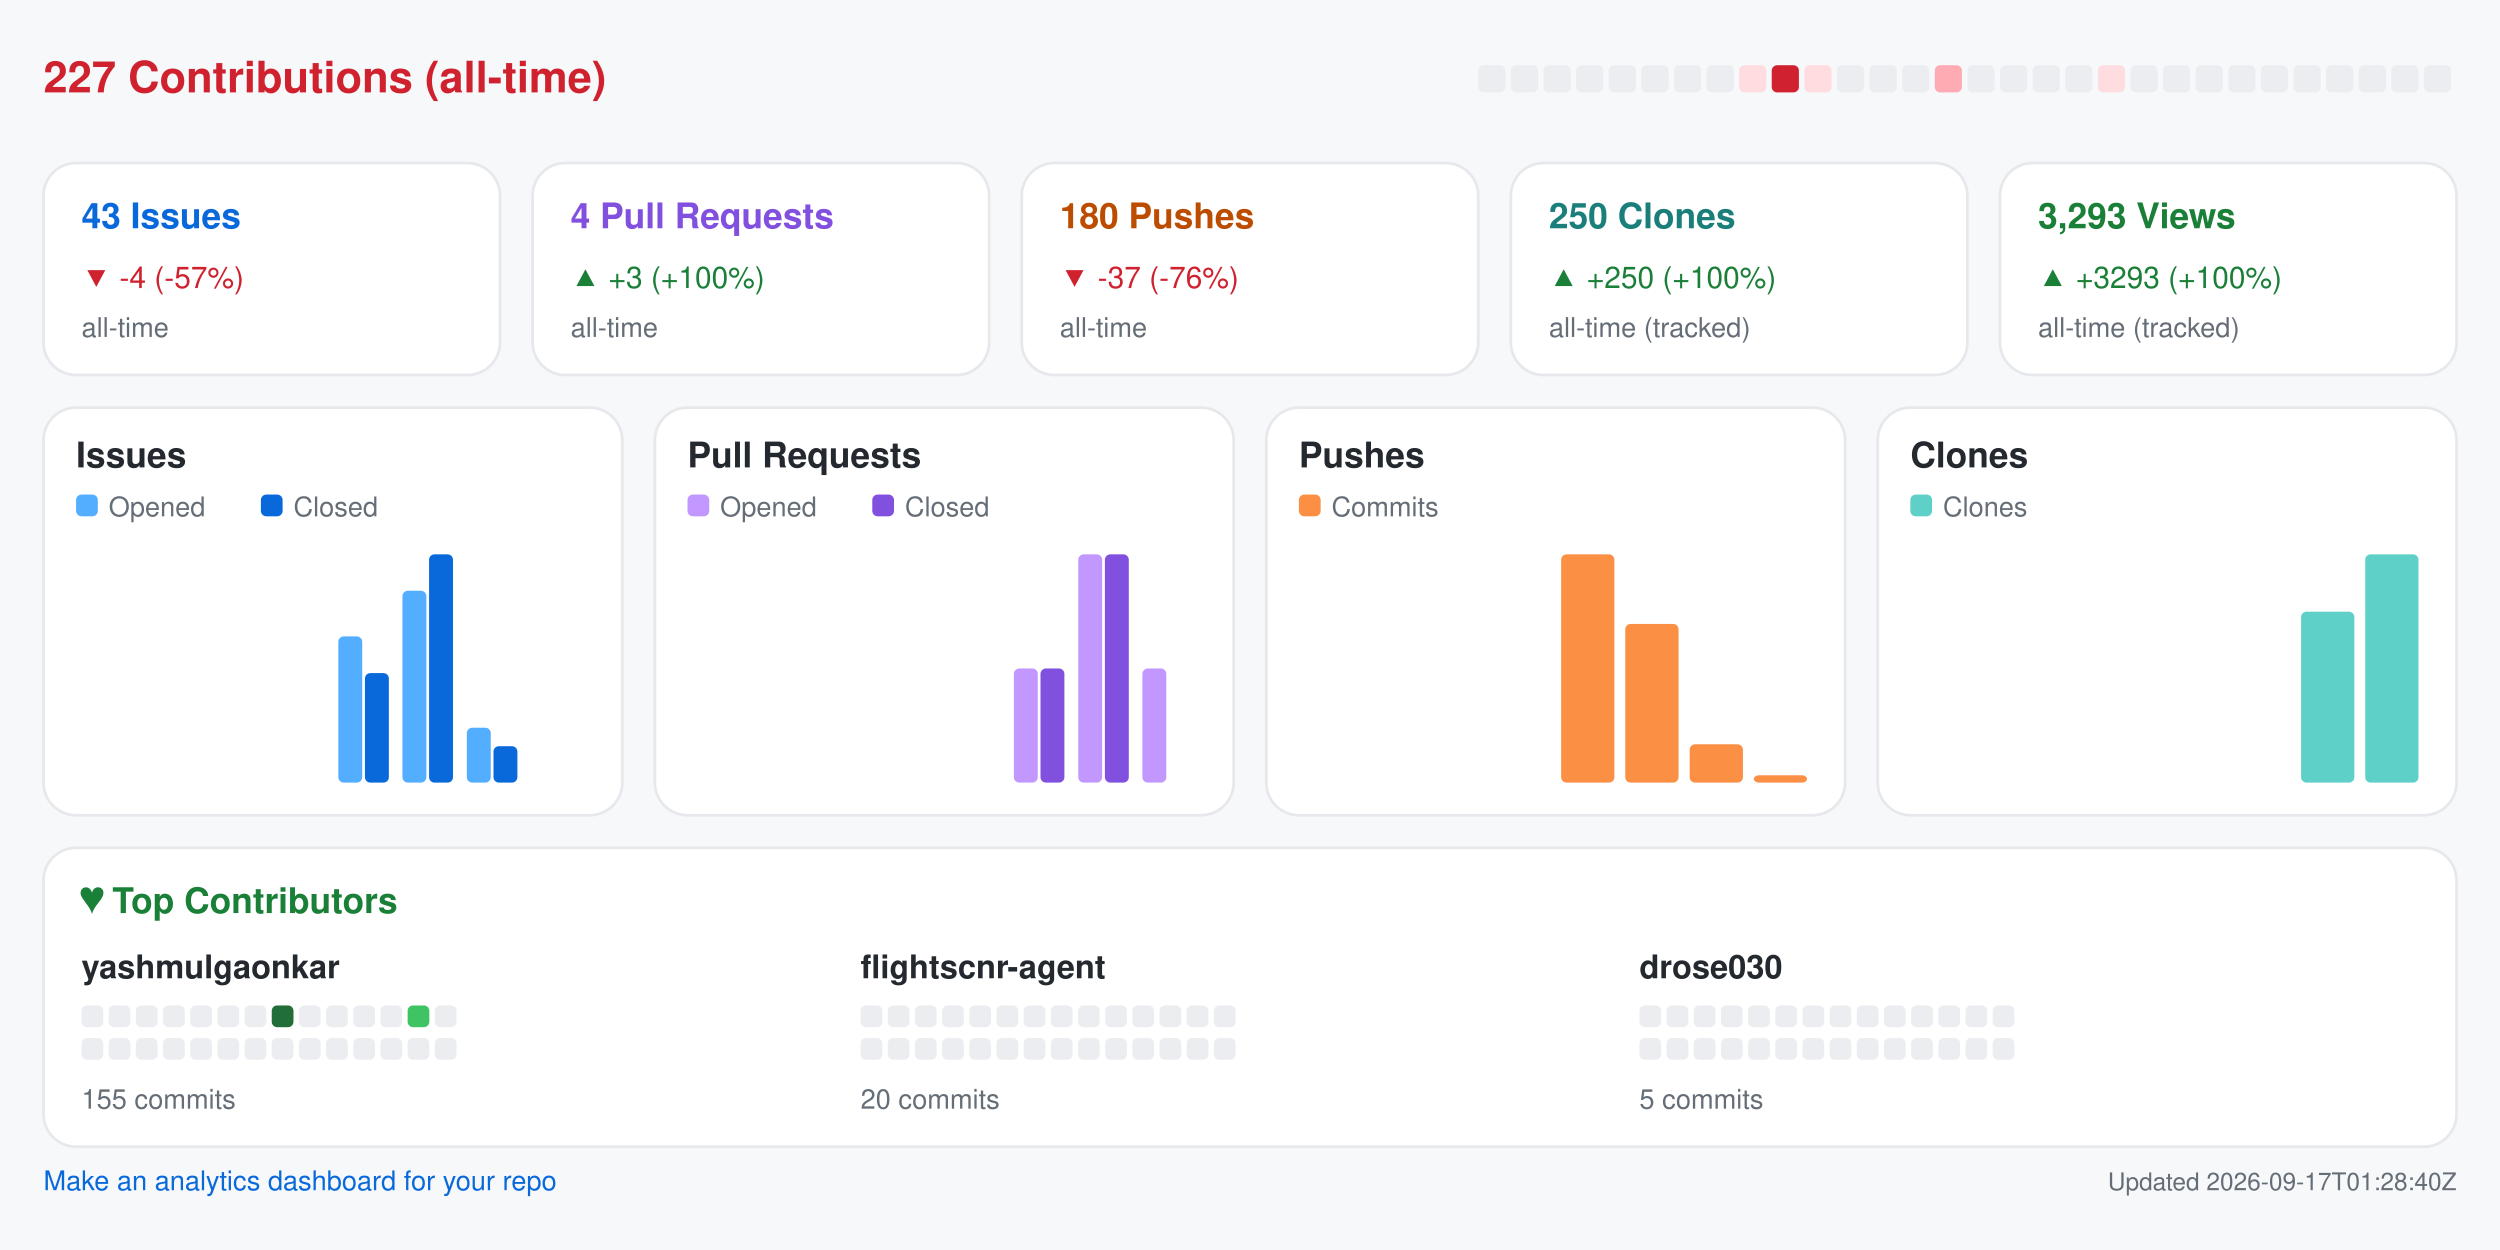
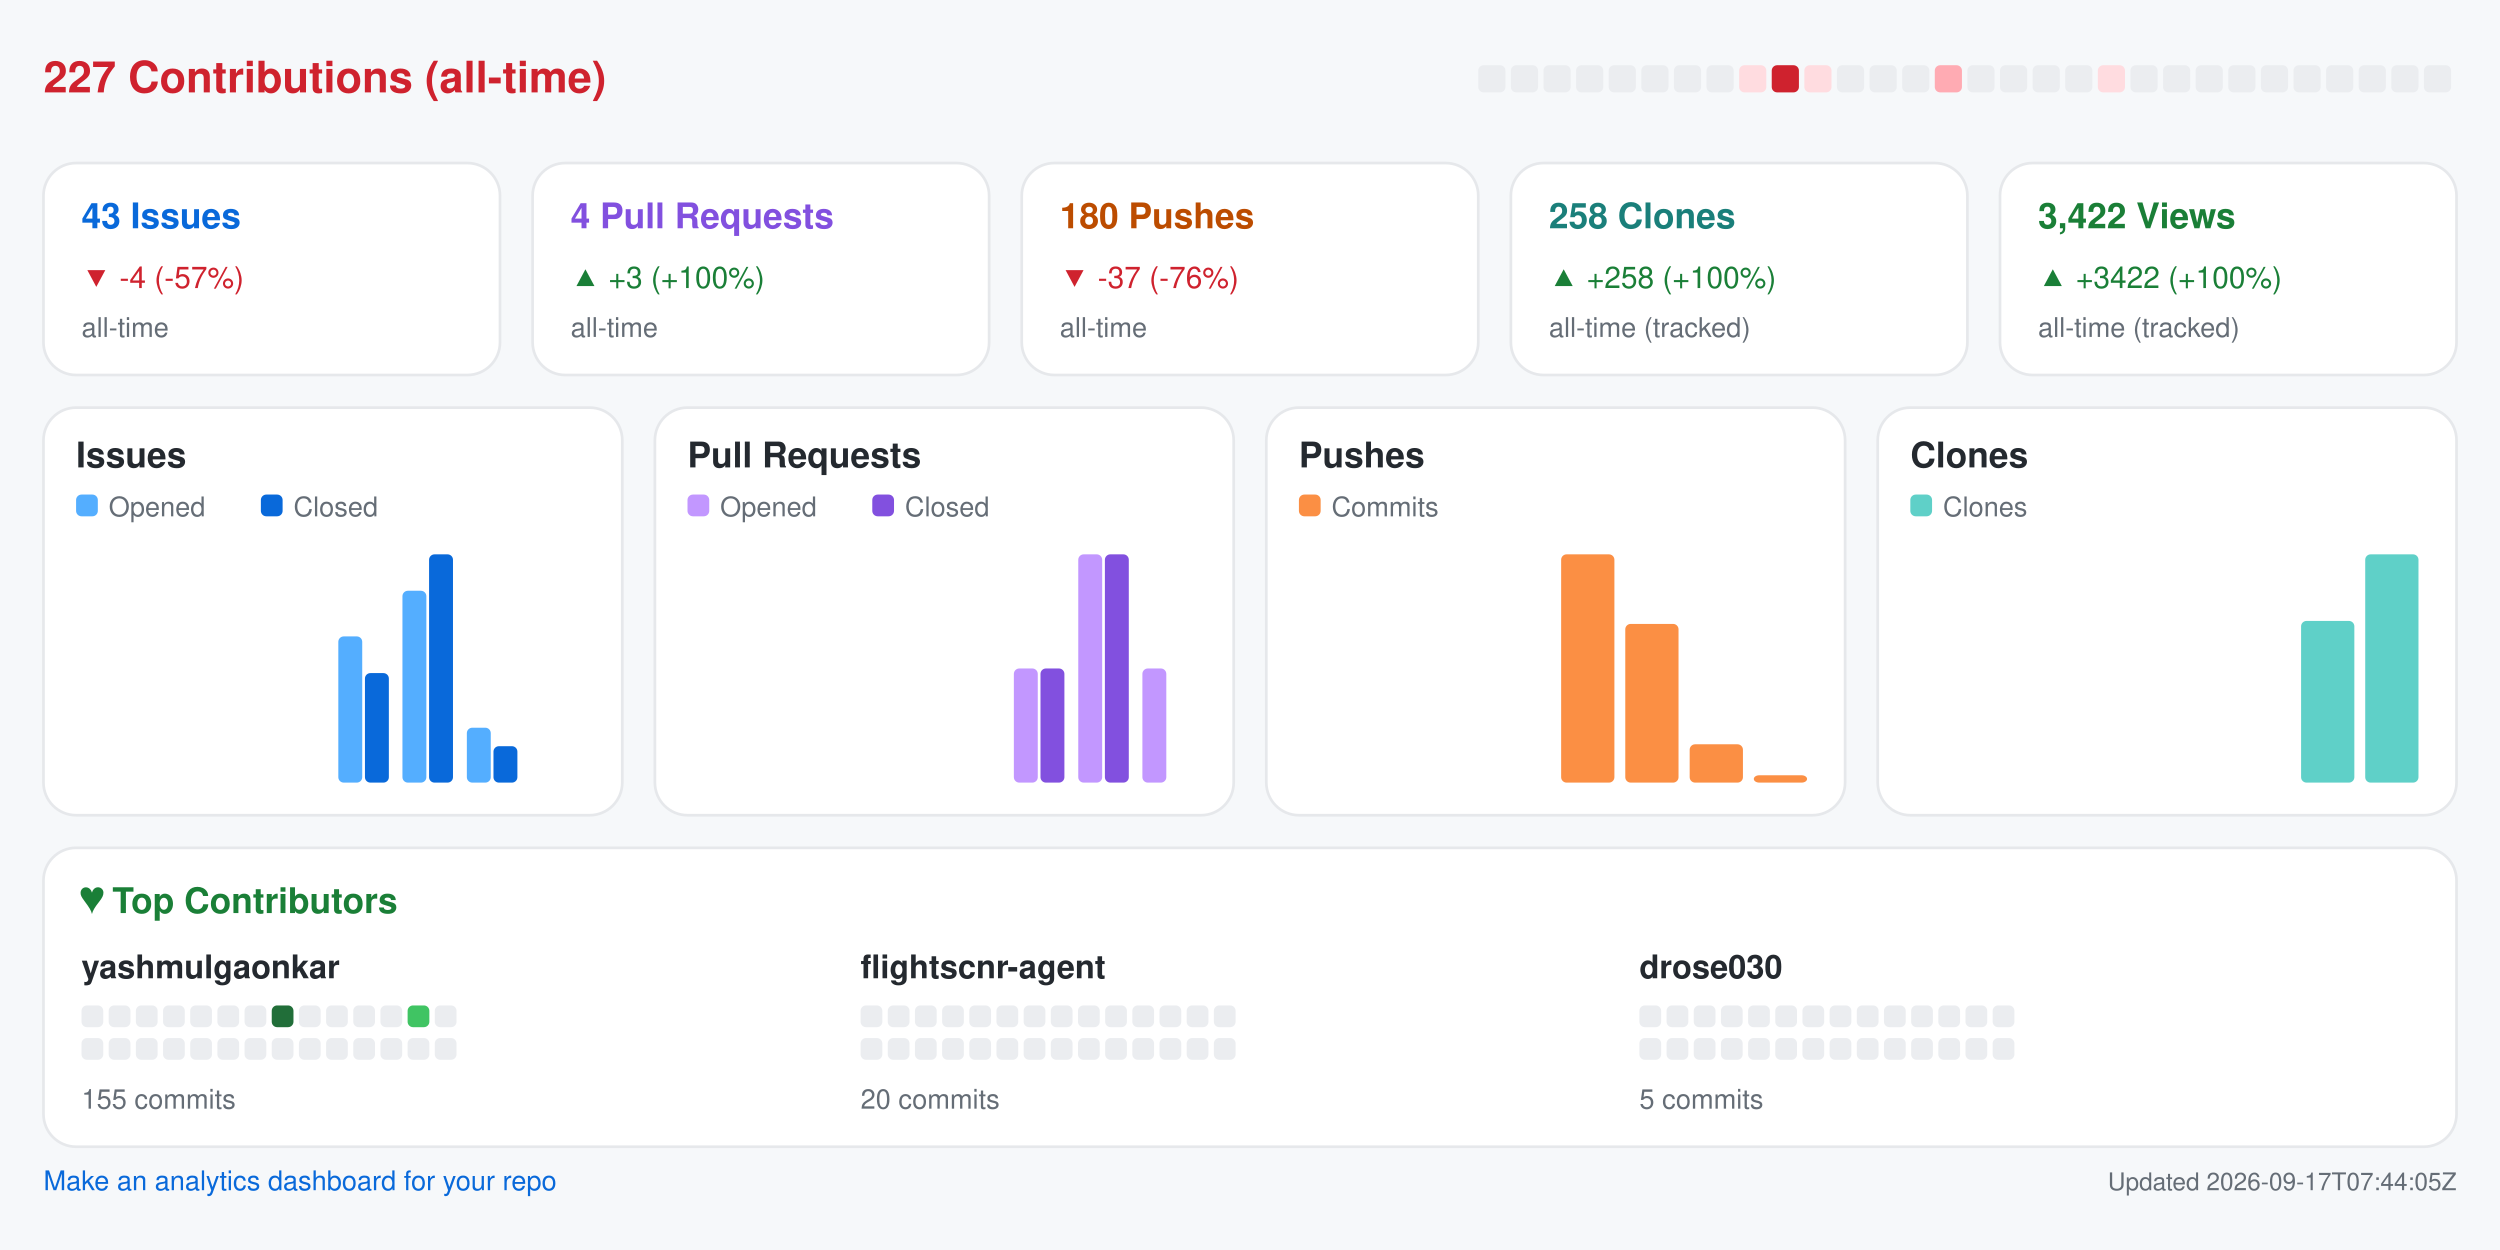
<svg xmlns="http://www.w3.org/2000/svg" width="920" height="460" viewBox="0 0 920 460" role="img" aria-label="Repository analytics for yashmulgaonkar/FlightScnr">
  <rect x="0.0" y="0.0" width="920.0" height="460.0" rx="0" fill="#f6f8fa" />
  <text x="16.0" y="34.0" fill="#cf222e" font-size="16" font-family="-apple-system,BlinkMacSystemFont,Segoe UI,Helvetica,Arial,sans-serif" font-weight="600" text-anchor="start">227 Contributions (all-time)</text>
  <rect x="544.0" y="24.0" width="10.0" height="10.0" rx="2" fill="#ebedf0" />
  <rect x="556.0" y="24.0" width="10.0" height="10.0" rx="2" fill="#ebedf0" />
  <rect x="568.0" y="24.0" width="10.0" height="10.0" rx="2" fill="#ebedf0" />
  <rect x="580.0" y="24.0" width="10.0" height="10.0" rx="2" fill="#ebedf0" />
  <rect x="592.0" y="24.0" width="10.0" height="10.0" rx="2" fill="#ebedf0" />
  <rect x="604.0" y="24.0" width="10.0" height="10.0" rx="2" fill="#ebedf0" />
  <rect x="616.0" y="24.0" width="10.0" height="10.0" rx="2" fill="#ebedf0" />
  <rect x="628.0" y="24.0" width="10.0" height="10.0" rx="2" fill="#ebedf0" />
  <rect x="640.0" y="24.0" width="10.0" height="10.0" rx="2" fill="#ffdce0" />
  <rect x="652.0" y="24.0" width="10.0" height="10.0" rx="2" fill="#cf222e" />
  <rect x="664.0" y="24.0" width="10.0" height="10.0" rx="2" fill="#ffdce0" />
  <rect x="676.0" y="24.0" width="10.0" height="10.0" rx="2" fill="#ebedf0" />
  <rect x="688.0" y="24.0" width="10.0" height="10.0" rx="2" fill="#ebedf0" />
  <rect x="700.0" y="24.0" width="10.0" height="10.0" rx="2" fill="#ebedf0" />
  <rect x="712.0" y="24.0" width="10.0" height="10.0" rx="2" fill="#ffabb3" />
  <rect x="724.0" y="24.0" width="10.0" height="10.0" rx="2" fill="#ebedf0" />
  <rect x="736.0" y="24.0" width="10.0" height="10.0" rx="2" fill="#ebedf0" />
  <rect x="748.0" y="24.0" width="10.0" height="10.0" rx="2" fill="#ebedf0" />
  <rect x="760.0" y="24.0" width="10.0" height="10.0" rx="2" fill="#ebedf0" />
  <rect x="772.0" y="24.0" width="10.0" height="10.0" rx="2" fill="#ffdce0" />
  <rect x="784.0" y="24.0" width="10.0" height="10.0" rx="2" fill="#ebedf0" />
  <rect x="796.0" y="24.0" width="10.0" height="10.0" rx="2" fill="#ebedf0" />
  <rect x="808.0" y="24.0" width="10.0" height="10.0" rx="2" fill="#ebedf0" />
  <rect x="820.0" y="24.0" width="10.0" height="10.0" rx="2" fill="#ebedf0" />
  <rect x="832.0" y="24.0" width="10.0" height="10.0" rx="2" fill="#ebedf0" />
  <rect x="844.0" y="24.0" width="10.0" height="10.0" rx="2" fill="#ebedf0" />
  <rect x="856.0" y="24.0" width="10.0" height="10.0" rx="2" fill="#ebedf0" />
  <rect x="868.0" y="24.0" width="10.0" height="10.0" rx="2" fill="#ebedf0" />
  <rect x="880.0" y="24.0" width="10.0" height="10.0" rx="2" fill="#ebedf0" />
  <rect x="892.0" y="24.0" width="10.0" height="10.0" rx="2" fill="#ebedf0" />
  <rect x="16.0" y="60.0" width="168.0" height="78.0" rx="12" fill="#ffffff" stroke="#e6e8eb" />
  <text x="30.0" y="84.0" fill="#0969da" font-size="13" font-family="-apple-system,BlinkMacSystemFont,Segoe UI,Helvetica,Arial,sans-serif" font-weight="600" text-anchor="start">43 Issues</text>
  <text x="30.0" y="106.0" fill="#cf222e" font-size="11" font-family="-apple-system,BlinkMacSystemFont,Segoe UI,Helvetica,Arial,sans-serif" font-weight="400" text-anchor="start">▼ -4 (-57%)</text>
  <text x="30.0" y="124.0" fill="#656d76" font-size="10" font-family="-apple-system,BlinkMacSystemFont,Segoe UI,Helvetica,Arial,sans-serif" font-weight="400" text-anchor="start">all-time</text>
  <rect x="196.0" y="60.0" width="168.0" height="78.0" rx="12" fill="#ffffff" stroke="#e6e8eb" />
  <text x="210.0" y="84.0" fill="#8250df" font-size="13" font-family="-apple-system,BlinkMacSystemFont,Segoe UI,Helvetica,Arial,sans-serif" font-weight="600" text-anchor="start">4 Pull Requests</text>
  <text x="210.0" y="106.0" fill="#1a7f37" font-size="11" font-family="-apple-system,BlinkMacSystemFont,Segoe UI,Helvetica,Arial,sans-serif" font-weight="400" text-anchor="start">▲ +3 (+100%)</text>
  <text x="210.0" y="124.0" fill="#656d76" font-size="10" font-family="-apple-system,BlinkMacSystemFont,Segoe UI,Helvetica,Arial,sans-serif" font-weight="400" text-anchor="start">all-time</text>
  <rect x="376.0" y="60.0" width="168.0" height="78.0" rx="12" fill="#ffffff" stroke="#e6e8eb" />
  <text x="390.0" y="84.0" fill="#bc4c00" font-size="13" font-family="-apple-system,BlinkMacSystemFont,Segoe UI,Helvetica,Arial,sans-serif" font-weight="600" text-anchor="start">180 Pushes</text>
  <text x="390.0" y="106.0" fill="#cf222e" font-size="11" font-family="-apple-system,BlinkMacSystemFont,Segoe UI,Helvetica,Arial,sans-serif" font-weight="400" text-anchor="start">▼ -37 (-76%)</text>
  <text x="390.0" y="124.0" fill="#656d76" font-size="10" font-family="-apple-system,BlinkMacSystemFont,Segoe UI,Helvetica,Arial,sans-serif" font-weight="400" text-anchor="start">all-time</text>
  <rect x="556.0" y="60.0" width="168.0" height="78.0" rx="12" fill="#ffffff" stroke="#e6e8eb" />
-   <text x="570.0" y="84.0" fill="#1a7f7a" font-size="13" font-family="-apple-system,BlinkMacSystemFont,Segoe UI,Helvetica,Arial,sans-serif" font-weight="600" text-anchor="start">250 Clones</text>
-   <text x="570.0" y="106.0" fill="#1a7f37" font-size="11" font-family="-apple-system,BlinkMacSystemFont,Segoe UI,Helvetica,Arial,sans-serif" font-weight="400" text-anchor="start">▲ +250 (+100%)</text>
+   <text x="570.0" y="84.0" fill="#1a7f7a" font-size="13" font-family="-apple-system,BlinkMacSystemFont,Segoe UI,Helvetica,Arial,sans-serif" font-weight="600" text-anchor="start">258 Clones</text>
+   <text x="570.0" y="106.0" fill="#1a7f37" font-size="11" font-family="-apple-system,BlinkMacSystemFont,Segoe UI,Helvetica,Arial,sans-serif" font-weight="400" text-anchor="start">▲ +258 (+100%)</text>
  <text x="570.0" y="124.0" fill="#656d76" font-size="10" font-family="-apple-system,BlinkMacSystemFont,Segoe UI,Helvetica,Arial,sans-serif" font-weight="400" text-anchor="start">all-time (tracked)</text>
  <rect x="736.0" y="60.0" width="168.0" height="78.0" rx="12" fill="#ffffff" stroke="#e6e8eb" />
-   <text x="750.0" y="84.0" fill="#1a7f37" font-size="13" font-family="-apple-system,BlinkMacSystemFont,Segoe UI,Helvetica,Arial,sans-serif" font-weight="600" text-anchor="start">3,293 Views</text>
-   <text x="750.0" y="106.0" fill="#1a7f37" font-size="11" font-family="-apple-system,BlinkMacSystemFont,Segoe UI,Helvetica,Arial,sans-serif" font-weight="400" text-anchor="start">▲ +3293 (+100%)</text>
+   <text x="750.0" y="84.0" fill="#1a7f37" font-size="13" font-family="-apple-system,BlinkMacSystemFont,Segoe UI,Helvetica,Arial,sans-serif" font-weight="600" text-anchor="start">3,422 Views</text>
+   <text x="750.0" y="106.0" fill="#1a7f37" font-size="11" font-family="-apple-system,BlinkMacSystemFont,Segoe UI,Helvetica,Arial,sans-serif" font-weight="400" text-anchor="start">▲ +3422 (+100%)</text>
  <text x="750.0" y="124.0" fill="#656d76" font-size="10" font-family="-apple-system,BlinkMacSystemFont,Segoe UI,Helvetica,Arial,sans-serif" font-weight="400" text-anchor="start">all-time (tracked)</text>
  <rect x="16.0" y="150.0" width="213.0" height="150.0" rx="12" fill="#ffffff" stroke="#e6e8eb" />
  <text x="28.0" y="172.0" fill="#24292f" font-size="13" font-family="-apple-system,BlinkMacSystemFont,Segoe UI,Helvetica,Arial,sans-serif" font-weight="600" text-anchor="start">Issues</text>
  <rect x="28.0" y="182.0" width="8.0" height="8.0" rx="2" fill="#54aeff" />
  <text x="40.0" y="190.0" fill="#656d76" font-size="10" font-family="-apple-system,BlinkMacSystemFont,Segoe UI,Helvetica,Arial,sans-serif" font-weight="400" text-anchor="start">Opened</text>
  <rect x="96.0" y="182.0" width="8.0" height="8.0" rx="2" fill="#0969da" />
  <text x="108.0" y="190.0" fill="#656d76" font-size="10" font-family="-apple-system,BlinkMacSystemFont,Segoe UI,Helvetica,Arial,sans-serif" font-weight="400" text-anchor="start">Closed</text>
  <rect x="30.0" y="288.0" width="8.8" height="0.0" rx="2" fill="#54aeff" />
  <rect x="39.8" y="288.0" width="8.8" height="0.0" rx="2" fill="#0969da" />
  <rect x="53.6" y="288.0" width="8.8" height="0.0" rx="2" fill="#54aeff" />
  <rect x="63.4" y="288.0" width="8.8" height="0.0" rx="2" fill="#0969da" />
  <rect x="77.2" y="288.0" width="8.8" height="0.0" rx="2" fill="#54aeff" />
  <rect x="87.1" y="288.0" width="8.8" height="0.0" rx="2" fill="#0969da" />
  <rect x="100.9" y="288.0" width="8.8" height="0.0" rx="2" fill="#54aeff" />
  <rect x="110.7" y="288.0" width="8.8" height="0.0" rx="2" fill="#0969da" />
  <rect x="124.5" y="234.2" width="8.8" height="53.8" rx="2" fill="#54aeff" />
  <rect x="134.3" y="247.7" width="8.8" height="40.3" rx="2" fill="#0969da" />
  <rect x="148.1" y="217.4" width="8.8" height="70.6" rx="2" fill="#54aeff" />
  <rect x="157.9" y="204.0" width="8.8" height="84.0" rx="2" fill="#0969da" />
  <rect x="171.8" y="267.8" width="8.8" height="20.2" rx="2" fill="#54aeff" />
  <rect x="181.6" y="274.6" width="8.8" height="13.4" rx="2" fill="#0969da" />
  <rect x="195.4" y="288.0" width="8.8" height="0.0" rx="2" fill="#54aeff" />
  <rect x="205.2" y="288.0" width="8.8" height="0.0" rx="2" fill="#0969da" />
  <rect x="241.0" y="150.0" width="213.0" height="150.0" rx="12" fill="#ffffff" stroke="#e6e8eb" />
  <text x="253.0" y="172.0" fill="#24292f" font-size="13" font-family="-apple-system,BlinkMacSystemFont,Segoe UI,Helvetica,Arial,sans-serif" font-weight="600" text-anchor="start">Pull Requests</text>
  <rect x="253.0" y="182.0" width="8.0" height="8.0" rx="2" fill="#c297ff" />
  <text x="265.0" y="190.0" fill="#656d76" font-size="10" font-family="-apple-system,BlinkMacSystemFont,Segoe UI,Helvetica,Arial,sans-serif" font-weight="400" text-anchor="start">Opened</text>
  <rect x="321.0" y="182.0" width="8.0" height="8.0" rx="2" fill="#8250df" />
  <text x="333.0" y="190.0" fill="#656d76" font-size="10" font-family="-apple-system,BlinkMacSystemFont,Segoe UI,Helvetica,Arial,sans-serif" font-weight="400" text-anchor="start">Closed</text>
  <rect x="255.0" y="288.0" width="8.8" height="0.0" rx="2" fill="#c297ff" />
  <rect x="264.8" y="288.0" width="8.8" height="0.0" rx="2" fill="#8250df" />
  <rect x="278.6" y="288.0" width="8.8" height="0.0" rx="2" fill="#c297ff" />
  <rect x="288.4" y="288.0" width="8.8" height="0.0" rx="2" fill="#8250df" />
  <rect x="302.2" y="288.0" width="8.8" height="0.0" rx="2" fill="#c297ff" />
  <rect x="312.1" y="288.0" width="8.8" height="0.0" rx="2" fill="#8250df" />
  <rect x="325.9" y="288.0" width="8.8" height="0.0" rx="2" fill="#c297ff" />
  <rect x="335.7" y="288.0" width="8.8" height="0.0" rx="2" fill="#8250df" />
  <rect x="349.5" y="288.0" width="8.8" height="0.0" rx="2" fill="#c297ff" />
  <rect x="359.3" y="288.0" width="8.8" height="0.0" rx="2" fill="#8250df" />
  <rect x="373.1" y="246.0" width="8.8" height="42.0" rx="2" fill="#c297ff" />
  <rect x="382.9" y="246.0" width="8.8" height="42.0" rx="2" fill="#8250df" />
  <rect x="396.8" y="204.0" width="8.8" height="84.0" rx="2" fill="#c297ff" />
  <rect x="406.6" y="204.0" width="8.8" height="84.0" rx="2" fill="#8250df" />
  <rect x="420.4" y="246.0" width="8.8" height="42.0" rx="2" fill="#c297ff" />
  <rect x="430.2" y="288.0" width="8.8" height="0.0" rx="2" fill="#8250df" />
  <rect x="466.0" y="150.0" width="213.0" height="150.0" rx="12" fill="#ffffff" stroke="#e6e8eb" />
  <text x="478.0" y="172.0" fill="#24292f" font-size="13" font-family="-apple-system,BlinkMacSystemFont,Segoe UI,Helvetica,Arial,sans-serif" font-weight="600" text-anchor="start">Pushes</text>
  <rect x="478.0" y="182.0" width="8.0" height="8.0" rx="2" fill="#fb8f44" />
  <text x="490.0" y="190.0" fill="#656d76" font-size="10" font-family="-apple-system,BlinkMacSystemFont,Segoe UI,Helvetica,Arial,sans-serif" font-weight="400" text-anchor="start">Commits</text>
  <rect x="480.0" y="288.0" width="19.6" height="0.0" rx="2" fill="#fb8f44" />
  <rect x="503.6" y="288.0" width="19.6" height="0.0" rx="2" fill="#fb8f44" />
  <rect x="527.2" y="288.0" width="19.6" height="0.0" rx="2" fill="#fb8f44" />
  <rect x="550.9" y="288.0" width="19.6" height="0.0" rx="2" fill="#fb8f44" />
  <rect x="574.5" y="204.0" width="19.6" height="84.0" rx="2" fill="#fb8f44" />
  <rect x="598.1" y="229.6" width="19.6" height="58.4" rx="2" fill="#fb8f44" />
  <rect x="621.8" y="273.9" width="19.6" height="14.1" rx="2" fill="#fb8f44" />
  <rect x="645.4" y="285.3" width="19.6" height="2.7" rx="2" fill="#fb8f44" />
  <rect x="691.0" y="150.0" width="213.0" height="150.0" rx="12" fill="#ffffff" stroke="#e6e8eb" />
  <text x="703.0" y="172.0" fill="#24292f" font-size="13" font-family="-apple-system,BlinkMacSystemFont,Segoe UI,Helvetica,Arial,sans-serif" font-weight="600" text-anchor="start">Clones</text>
  <rect x="703.0" y="182.0" width="8.0" height="8.0" rx="2" fill="#5fd0c8" />
  <text x="715.0" y="190.0" fill="#656d76" font-size="10" font-family="-apple-system,BlinkMacSystemFont,Segoe UI,Helvetica,Arial,sans-serif" font-weight="400" text-anchor="start">Clones</text>
  <rect x="705.0" y="288.0" width="19.6" height="0.0" rx="2" fill="#5fd0c8" />
  <rect x="728.6" y="288.0" width="19.6" height="0.0" rx="2" fill="#5fd0c8" />
  <rect x="752.2" y="288.0" width="19.6" height="0.0" rx="2" fill="#5fd0c8" />
  <rect x="775.9" y="288.0" width="19.6" height="0.0" rx="2" fill="#5fd0c8" />
  <rect x="799.5" y="288.0" width="19.6" height="0.0" rx="2" fill="#5fd0c8" />
  <rect x="823.1" y="288.0" width="19.6" height="0.0" rx="2" fill="#5fd0c8" />
-   <rect x="846.8" y="225.1" width="19.6" height="62.9" rx="2" fill="#5fd0c8" />
+   <rect x="846.8" y="228.5" width="19.6" height="59.5" rx="2" fill="#5fd0c8" />
  <rect x="870.4" y="204.0" width="19.6" height="84.0" rx="2" fill="#5fd0c8" />
  <rect x="16.0" y="312.0" width="888.0" height="110.0" rx="12" fill="#ffffff" stroke="#e6e8eb" />
  <text x="30.0" y="336.0" fill="#1a7f37" font-size="13" font-family="-apple-system,BlinkMacSystemFont,Segoe UI,Helvetica,Arial,sans-serif" font-weight="600" text-anchor="start">♥  Top Contributors</text>
  <text x="30.0" y="360.0" fill="#24292f" font-size="12" font-family="-apple-system,BlinkMacSystemFont,Segoe UI,Helvetica,Arial,sans-serif" font-weight="600" text-anchor="start">yashmulgaonkar</text>
  <rect x="30.0" y="370.0" width="8.0" height="8.0" rx="2" fill="#ebedf0" />
  <rect x="40.0" y="370.0" width="8.0" height="8.0" rx="2" fill="#ebedf0" />
  <rect x="50.0" y="370.0" width="8.0" height="8.0" rx="2" fill="#ebedf0" />
  <rect x="60.0" y="370.0" width="8.0" height="8.0" rx="2" fill="#ebedf0" />
  <rect x="70.0" y="370.0" width="8.0" height="8.0" rx="2" fill="#ebedf0" />
  <rect x="80.0" y="370.0" width="8.0" height="8.0" rx="2" fill="#ebedf0" />
  <rect x="90.0" y="370.0" width="8.0" height="8.0" rx="2" fill="#ebedf0" />
  <rect x="100.0" y="370.0" width="8.0" height="8.0" rx="2" fill="#216e39" />
  <rect x="110.0" y="370.0" width="8.0" height="8.0" rx="2" fill="#ebedf0" />
  <rect x="120.0" y="370.0" width="8.0" height="8.0" rx="2" fill="#ebedf0" />
  <rect x="130.0" y="370.0" width="8.0" height="8.0" rx="2" fill="#ebedf0" />
  <rect x="140.0" y="370.0" width="8.0" height="8.0" rx="2" fill="#ebedf0" />
  <rect x="150.0" y="370.0" width="8.0" height="8.0" rx="2" fill="#40c463" />
  <rect x="160.0" y="370.0" width="8.0" height="8.0" rx="2" fill="#ebedf0" />
  <rect x="30.0" y="382.0" width="8.0" height="8.0" rx="2" fill="#ebedf0" />
  <rect x="40.0" y="382.0" width="8.0" height="8.0" rx="2" fill="#ebedf0" />
  <rect x="50.0" y="382.0" width="8.0" height="8.0" rx="2" fill="#ebedf0" />
  <rect x="60.0" y="382.0" width="8.0" height="8.0" rx="2" fill="#ebedf0" />
  <rect x="70.0" y="382.0" width="8.0" height="8.0" rx="2" fill="#ebedf0" />
  <rect x="80.0" y="382.0" width="8.0" height="8.0" rx="2" fill="#ebedf0" />
  <rect x="90.0" y="382.0" width="8.0" height="8.0" rx="2" fill="#ebedf0" />
  <rect x="100.0" y="382.0" width="8.0" height="8.0" rx="2" fill="#ebedf0" />
  <rect x="110.0" y="382.0" width="8.0" height="8.0" rx="2" fill="#ebedf0" />
  <rect x="120.0" y="382.0" width="8.0" height="8.0" rx="2" fill="#ebedf0" />
  <rect x="130.0" y="382.0" width="8.0" height="8.0" rx="2" fill="#ebedf0" />
  <rect x="140.0" y="382.0" width="8.0" height="8.0" rx="2" fill="#ebedf0" />
  <rect x="150.0" y="382.0" width="8.0" height="8.0" rx="2" fill="#ebedf0" />
  <rect x="160.0" y="382.0" width="8.0" height="8.0" rx="2" fill="#ebedf0" />
  <text x="30.0" y="408.0" fill="#656d76" font-size="10" font-family="-apple-system,BlinkMacSystemFont,Segoe UI,Helvetica,Arial,sans-serif" font-weight="400" text-anchor="start">155 commits</text>
  <text x="316.7" y="360.0" fill="#24292f" font-size="12" font-family="-apple-system,BlinkMacSystemFont,Segoe UI,Helvetica,Arial,sans-serif" font-weight="600" text-anchor="start">flightscnr-agent</text>
  <rect x="316.7" y="370.0" width="8.0" height="8.0" rx="2" fill="#ebedf0" />
  <rect x="326.7" y="370.0" width="8.0" height="8.0" rx="2" fill="#ebedf0" />
  <rect x="336.7" y="370.0" width="8.0" height="8.0" rx="2" fill="#ebedf0" />
  <rect x="346.7" y="370.0" width="8.0" height="8.0" rx="2" fill="#ebedf0" />
  <rect x="356.7" y="370.0" width="8.0" height="8.0" rx="2" fill="#ebedf0" />
  <rect x="366.7" y="370.0" width="8.0" height="8.0" rx="2" fill="#ebedf0" />
  <rect x="376.7" y="370.0" width="8.0" height="8.0" rx="2" fill="#ebedf0" />
  <rect x="386.7" y="370.0" width="8.0" height="8.0" rx="2" fill="#ebedf0" />
  <rect x="396.7" y="370.0" width="8.0" height="8.0" rx="2" fill="#ebedf0" />
  <rect x="406.7" y="370.0" width="8.0" height="8.0" rx="2" fill="#ebedf0" />
  <rect x="416.7" y="370.0" width="8.0" height="8.0" rx="2" fill="#ebedf0" />
  <rect x="426.7" y="370.0" width="8.0" height="8.0" rx="2" fill="#ebedf0" />
  <rect x="436.7" y="370.0" width="8.0" height="8.0" rx="2" fill="#ebedf0" />
  <rect x="446.7" y="370.0" width="8.0" height="8.0" rx="2" fill="#ebedf0" />
  <rect x="316.7" y="382.0" width="8.0" height="8.0" rx="2" fill="#ebedf0" />
  <rect x="326.7" y="382.0" width="8.0" height="8.0" rx="2" fill="#ebedf0" />
  <rect x="336.7" y="382.0" width="8.0" height="8.0" rx="2" fill="#ebedf0" />
  <rect x="346.7" y="382.0" width="8.0" height="8.0" rx="2" fill="#ebedf0" />
  <rect x="356.7" y="382.0" width="8.0" height="8.0" rx="2" fill="#ebedf0" />
  <rect x="366.7" y="382.0" width="8.0" height="8.0" rx="2" fill="#ebedf0" />
  <rect x="376.7" y="382.0" width="8.0" height="8.0" rx="2" fill="#ebedf0" />
  <rect x="386.7" y="382.0" width="8.0" height="8.0" rx="2" fill="#ebedf0" />
  <rect x="396.7" y="382.0" width="8.0" height="8.0" rx="2" fill="#ebedf0" />
  <rect x="406.7" y="382.0" width="8.0" height="8.0" rx="2" fill="#ebedf0" />
  <rect x="416.7" y="382.0" width="8.0" height="8.0" rx="2" fill="#ebedf0" />
  <rect x="426.7" y="382.0" width="8.0" height="8.0" rx="2" fill="#ebedf0" />
  <rect x="436.7" y="382.0" width="8.0" height="8.0" rx="2" fill="#ebedf0" />
  <rect x="446.7" y="382.0" width="8.0" height="8.0" rx="2" fill="#ebedf0" />
  <text x="316.7" y="408.0" fill="#656d76" font-size="10" font-family="-apple-system,BlinkMacSystemFont,Segoe UI,Helvetica,Arial,sans-serif" font-weight="400" text-anchor="start">20 commits</text>
  <text x="603.3" y="360.0" fill="#24292f" font-size="12" font-family="-apple-system,BlinkMacSystemFont,Segoe UI,Helvetica,Arial,sans-serif" font-weight="600" text-anchor="start">drose030</text>
  <rect x="603.3" y="370.0" width="8.0" height="8.0" rx="2" fill="#ebedf0" />
  <rect x="613.3" y="370.0" width="8.0" height="8.0" rx="2" fill="#ebedf0" />
  <rect x="623.3" y="370.0" width="8.0" height="8.0" rx="2" fill="#ebedf0" />
  <rect x="633.3" y="370.0" width="8.0" height="8.0" rx="2" fill="#ebedf0" />
  <rect x="643.3" y="370.0" width="8.0" height="8.0" rx="2" fill="#ebedf0" />
  <rect x="653.3" y="370.0" width="8.0" height="8.0" rx="2" fill="#ebedf0" />
  <rect x="663.3" y="370.0" width="8.0" height="8.0" rx="2" fill="#ebedf0" />
  <rect x="673.3" y="370.0" width="8.0" height="8.0" rx="2" fill="#ebedf0" />
  <rect x="683.3" y="370.0" width="8.0" height="8.0" rx="2" fill="#ebedf0" />
  <rect x="693.3" y="370.0" width="8.0" height="8.0" rx="2" fill="#ebedf0" />
  <rect x="703.3" y="370.0" width="8.0" height="8.0" rx="2" fill="#ebedf0" />
  <rect x="713.3" y="370.0" width="8.0" height="8.0" rx="2" fill="#ebedf0" />
  <rect x="723.3" y="370.0" width="8.0" height="8.0" rx="2" fill="#ebedf0" />
  <rect x="733.3" y="370.0" width="8.0" height="8.0" rx="2" fill="#ebedf0" />
  <rect x="603.3" y="382.0" width="8.0" height="8.0" rx="2" fill="#ebedf0" />
  <rect x="613.3" y="382.0" width="8.0" height="8.0" rx="2" fill="#ebedf0" />
  <rect x="623.3" y="382.0" width="8.0" height="8.0" rx="2" fill="#ebedf0" />
  <rect x="633.3" y="382.0" width="8.0" height="8.0" rx="2" fill="#ebedf0" />
  <rect x="643.3" y="382.0" width="8.0" height="8.0" rx="2" fill="#ebedf0" />
  <rect x="653.3" y="382.0" width="8.0" height="8.0" rx="2" fill="#ebedf0" />
  <rect x="663.3" y="382.0" width="8.0" height="8.0" rx="2" fill="#ebedf0" />
  <rect x="673.3" y="382.0" width="8.0" height="8.0" rx="2" fill="#ebedf0" />
  <rect x="683.3" y="382.0" width="8.0" height="8.0" rx="2" fill="#ebedf0" />
  <rect x="693.3" y="382.0" width="8.0" height="8.0" rx="2" fill="#ebedf0" />
  <rect x="703.3" y="382.0" width="8.0" height="8.0" rx="2" fill="#ebedf0" />
  <rect x="713.3" y="382.0" width="8.0" height="8.0" rx="2" fill="#ebedf0" />
  <rect x="723.3" y="382.0" width="8.0" height="8.0" rx="2" fill="#ebedf0" />
  <rect x="733.3" y="382.0" width="8.0" height="8.0" rx="2" fill="#ebedf0" />
  <text x="603.3" y="408.0" fill="#656d76" font-size="10" font-family="-apple-system,BlinkMacSystemFont,Segoe UI,Helvetica,Arial,sans-serif" font-weight="400" text-anchor="start">5 commits</text>
  <a href="https://github.com/yashmulgaonkar/repo-analytics" target="_blank" rel="noopener noreferrer">
    <text x="16.0" y="438.0" fill="#0969da" font-size="10" font-family="-apple-system,BlinkMacSystemFont,Segoe UI,Helvetica,Arial,sans-serif" font-weight="400" text-anchor="start">Make an analytics dashboard for your repo</text>
  </a>
-   <text x="904.0" y="438.0" fill="#656d76" font-size="9" font-family="-apple-system,BlinkMacSystemFont,Segoe UI,Helvetica,Arial,sans-serif" font-weight="400" text-anchor="end">Updated 2026-09-17T01:28:40Z</text>
+   <text x="904.0" y="438.0" fill="#656d76" font-size="9" font-family="-apple-system,BlinkMacSystemFont,Segoe UI,Helvetica,Arial,sans-serif" font-weight="400" text-anchor="end">Updated 2026-09-17T07:44:05Z</text>
</svg>
